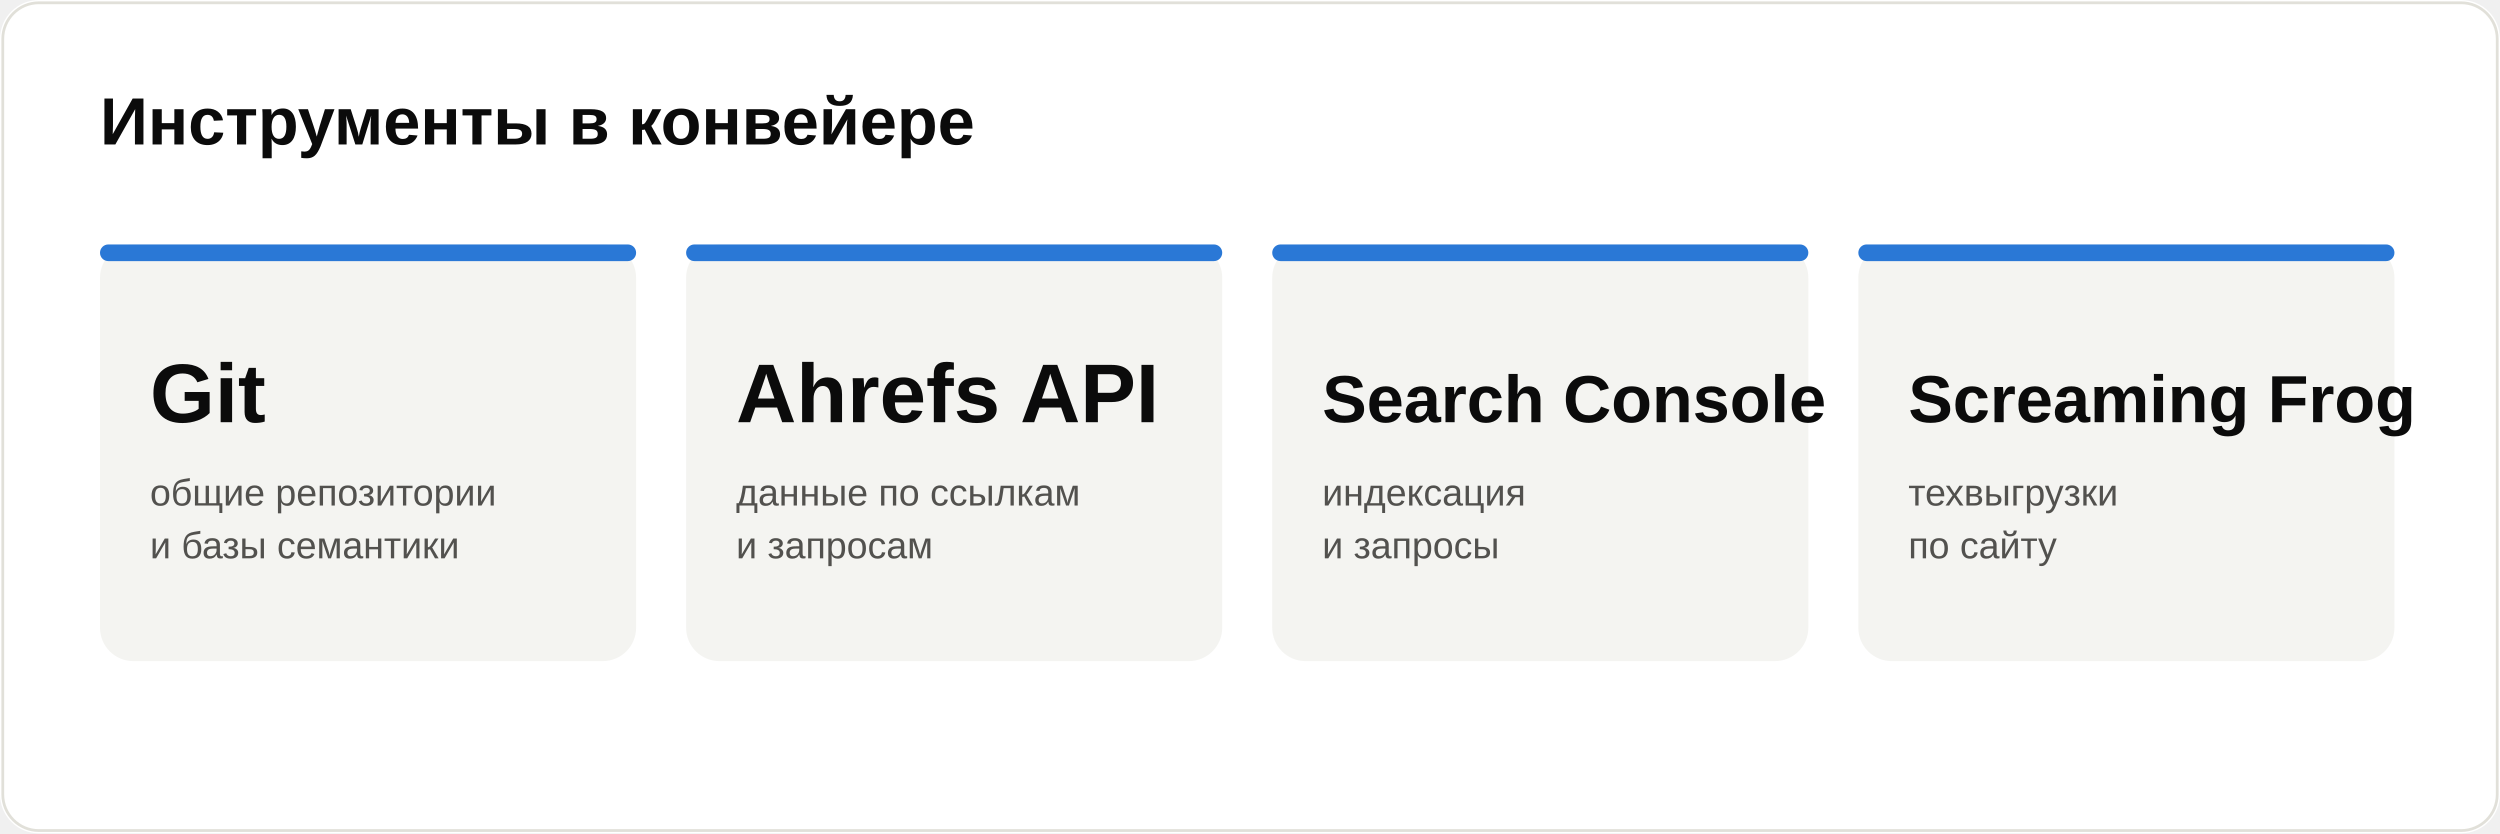
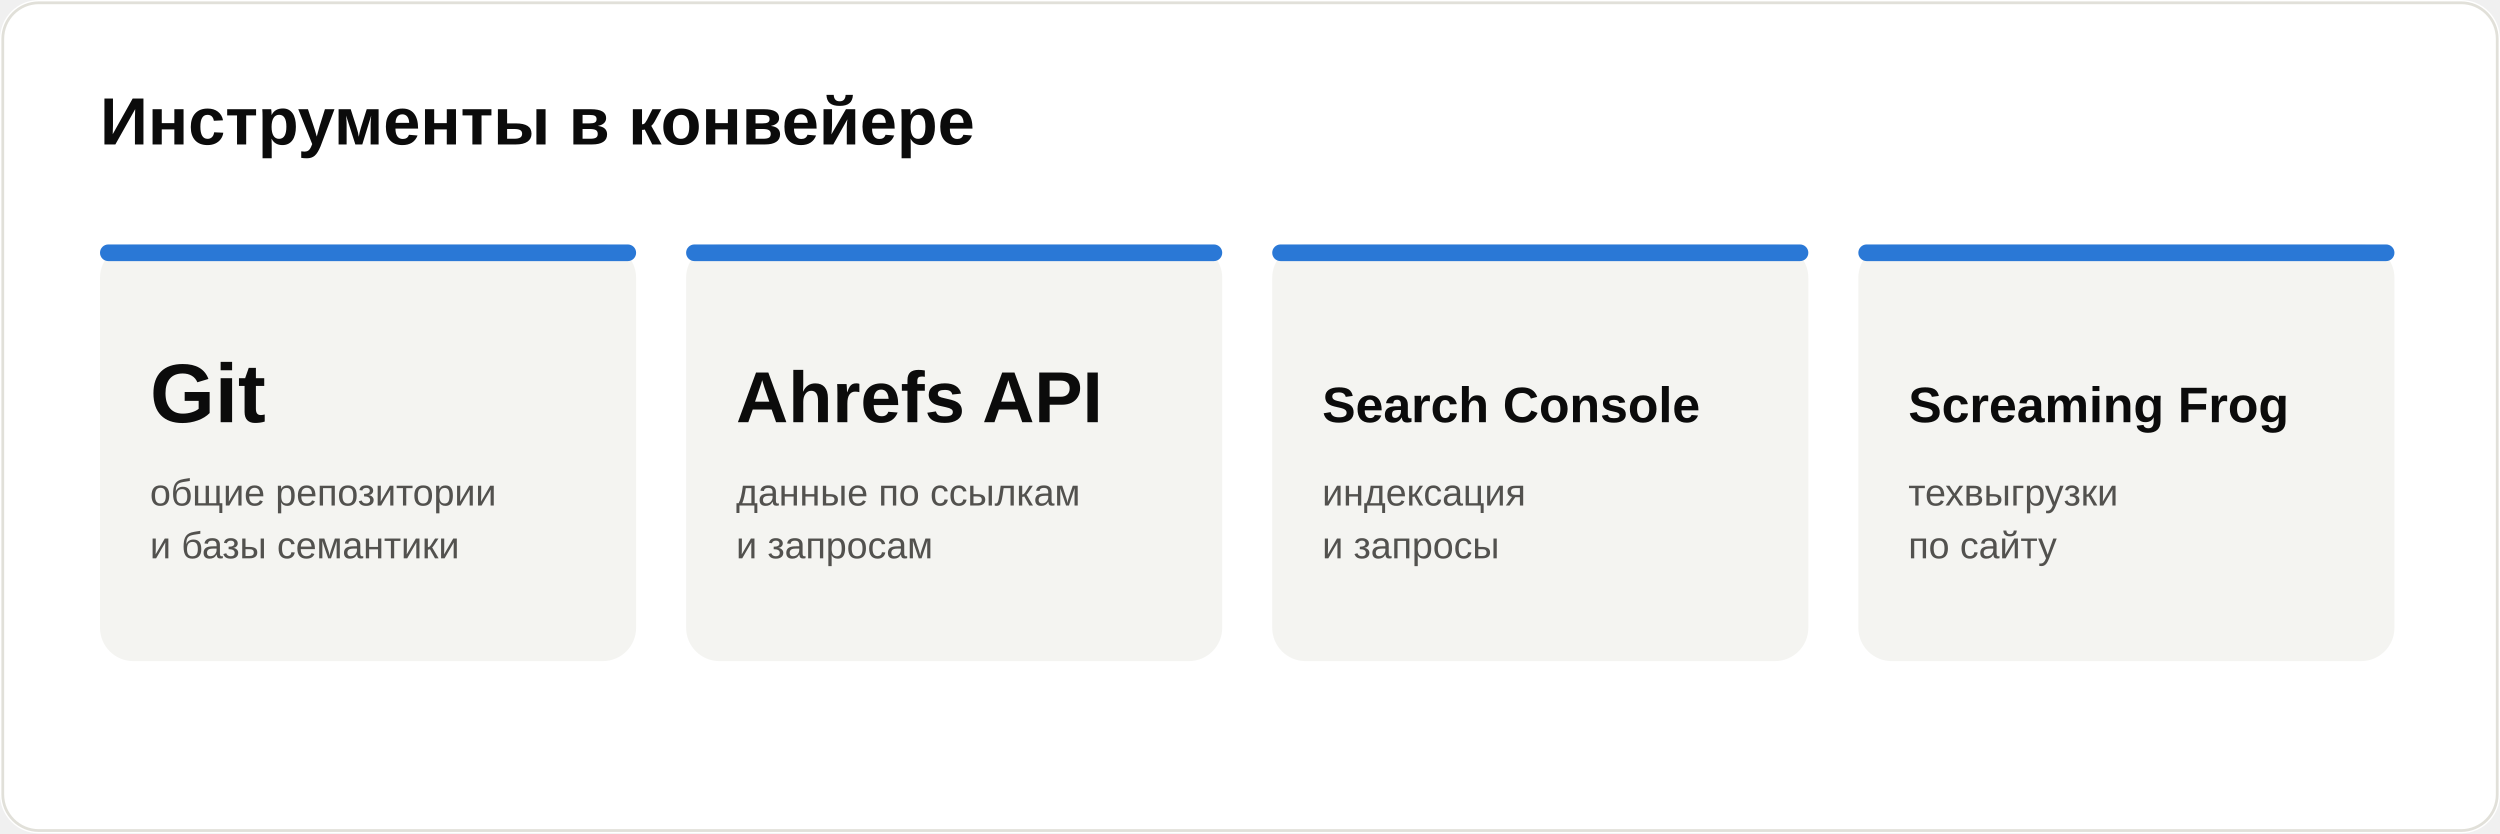
<svg xmlns="http://www.w3.org/2000/svg" viewBox="0 0 900 300" font-family="system-ui,-apple-system,'Segoe UI',Arial,sans-serif" role="img" aria-label="Инструменты в конвейере">
  <rect width="900" height="300" fill="#ffffff" rx="14" />
  <rect x="1" y="1" width="898" height="298" fill="none" stroke="#e1e0d9" rx="13" />
  <text x="36" y="52" font-size="24" font-weight="700" fill="#0b0b0b">Инструменты в конвейере</text>
  <rect x="36" y="88" width="193" height="150" fill="#f4f4f1" rx="12" />
  <rect x="36" y="88" width="193" height="6" fill="#2a78d6" rx="3" />
  <text x="54" y="152" font-size="30" font-weight="800" fill="#0b0b0b">Git</text>
  <text x="54" y="182" font-size="13.5" fill="#52514e">общие репозитории</text>
  <text x="54" y="201" font-size="13.5" fill="#52514e">и базы семантики</text>
  <rect x="247" y="88" width="193" height="150" fill="#f4f4f1" rx="12" />
  <rect x="247" y="88" width="193" height="6" fill="#2a78d6" rx="3" />
-   <text x="265" y="152" font-size="30" font-weight="800" fill="#0b0b0b">Ahrefs API</text>
+   <text x="265" y="152" font-size="26" font-weight="800" fill="#0b0b0b">Ahrefs API</text>
  <text x="265" y="182" font-size="13.5" fill="#52514e">данные по ссылкам</text>
  <text x="265" y="201" font-size="13.5" fill="#52514e">и запросам</text>
  <rect x="458" y="88" width="193" height="150" fill="#f4f4f1" rx="12" />
  <rect x="458" y="88" width="193" height="6" fill="#2a78d6" rx="3" />
-   <text x="476" y="152" font-size="24" font-weight="800" fill="#0b0b0b">Search Console</text>
+   <text x="476" y="152" font-size="18" font-weight="800" fill="#0b0b0b">Search Console</text>
  <text x="476" y="182" font-size="13.5" fill="#52514e">индексация</text>
  <text x="476" y="201" font-size="13.5" fill="#52514e">и запросы</text>
  <rect x="669" y="88" width="193" height="150" fill="#f4f4f1" rx="12" />
  <rect x="669" y="88" width="193" height="6" fill="#2a78d6" rx="3" />
-   <text x="687" y="152" font-size="24" font-weight="800" fill="#0b0b0b">Screaming Frog</text>
+   <text x="687" y="152" font-size="18" font-weight="800" fill="#0b0b0b">Screaming Frog</text>
  <text x="687" y="182" font-size="13.5" fill="#52514e">техвыгрузки</text>
  <text x="687" y="201" font-size="13.5" fill="#52514e">по сайту</text>
</svg>
